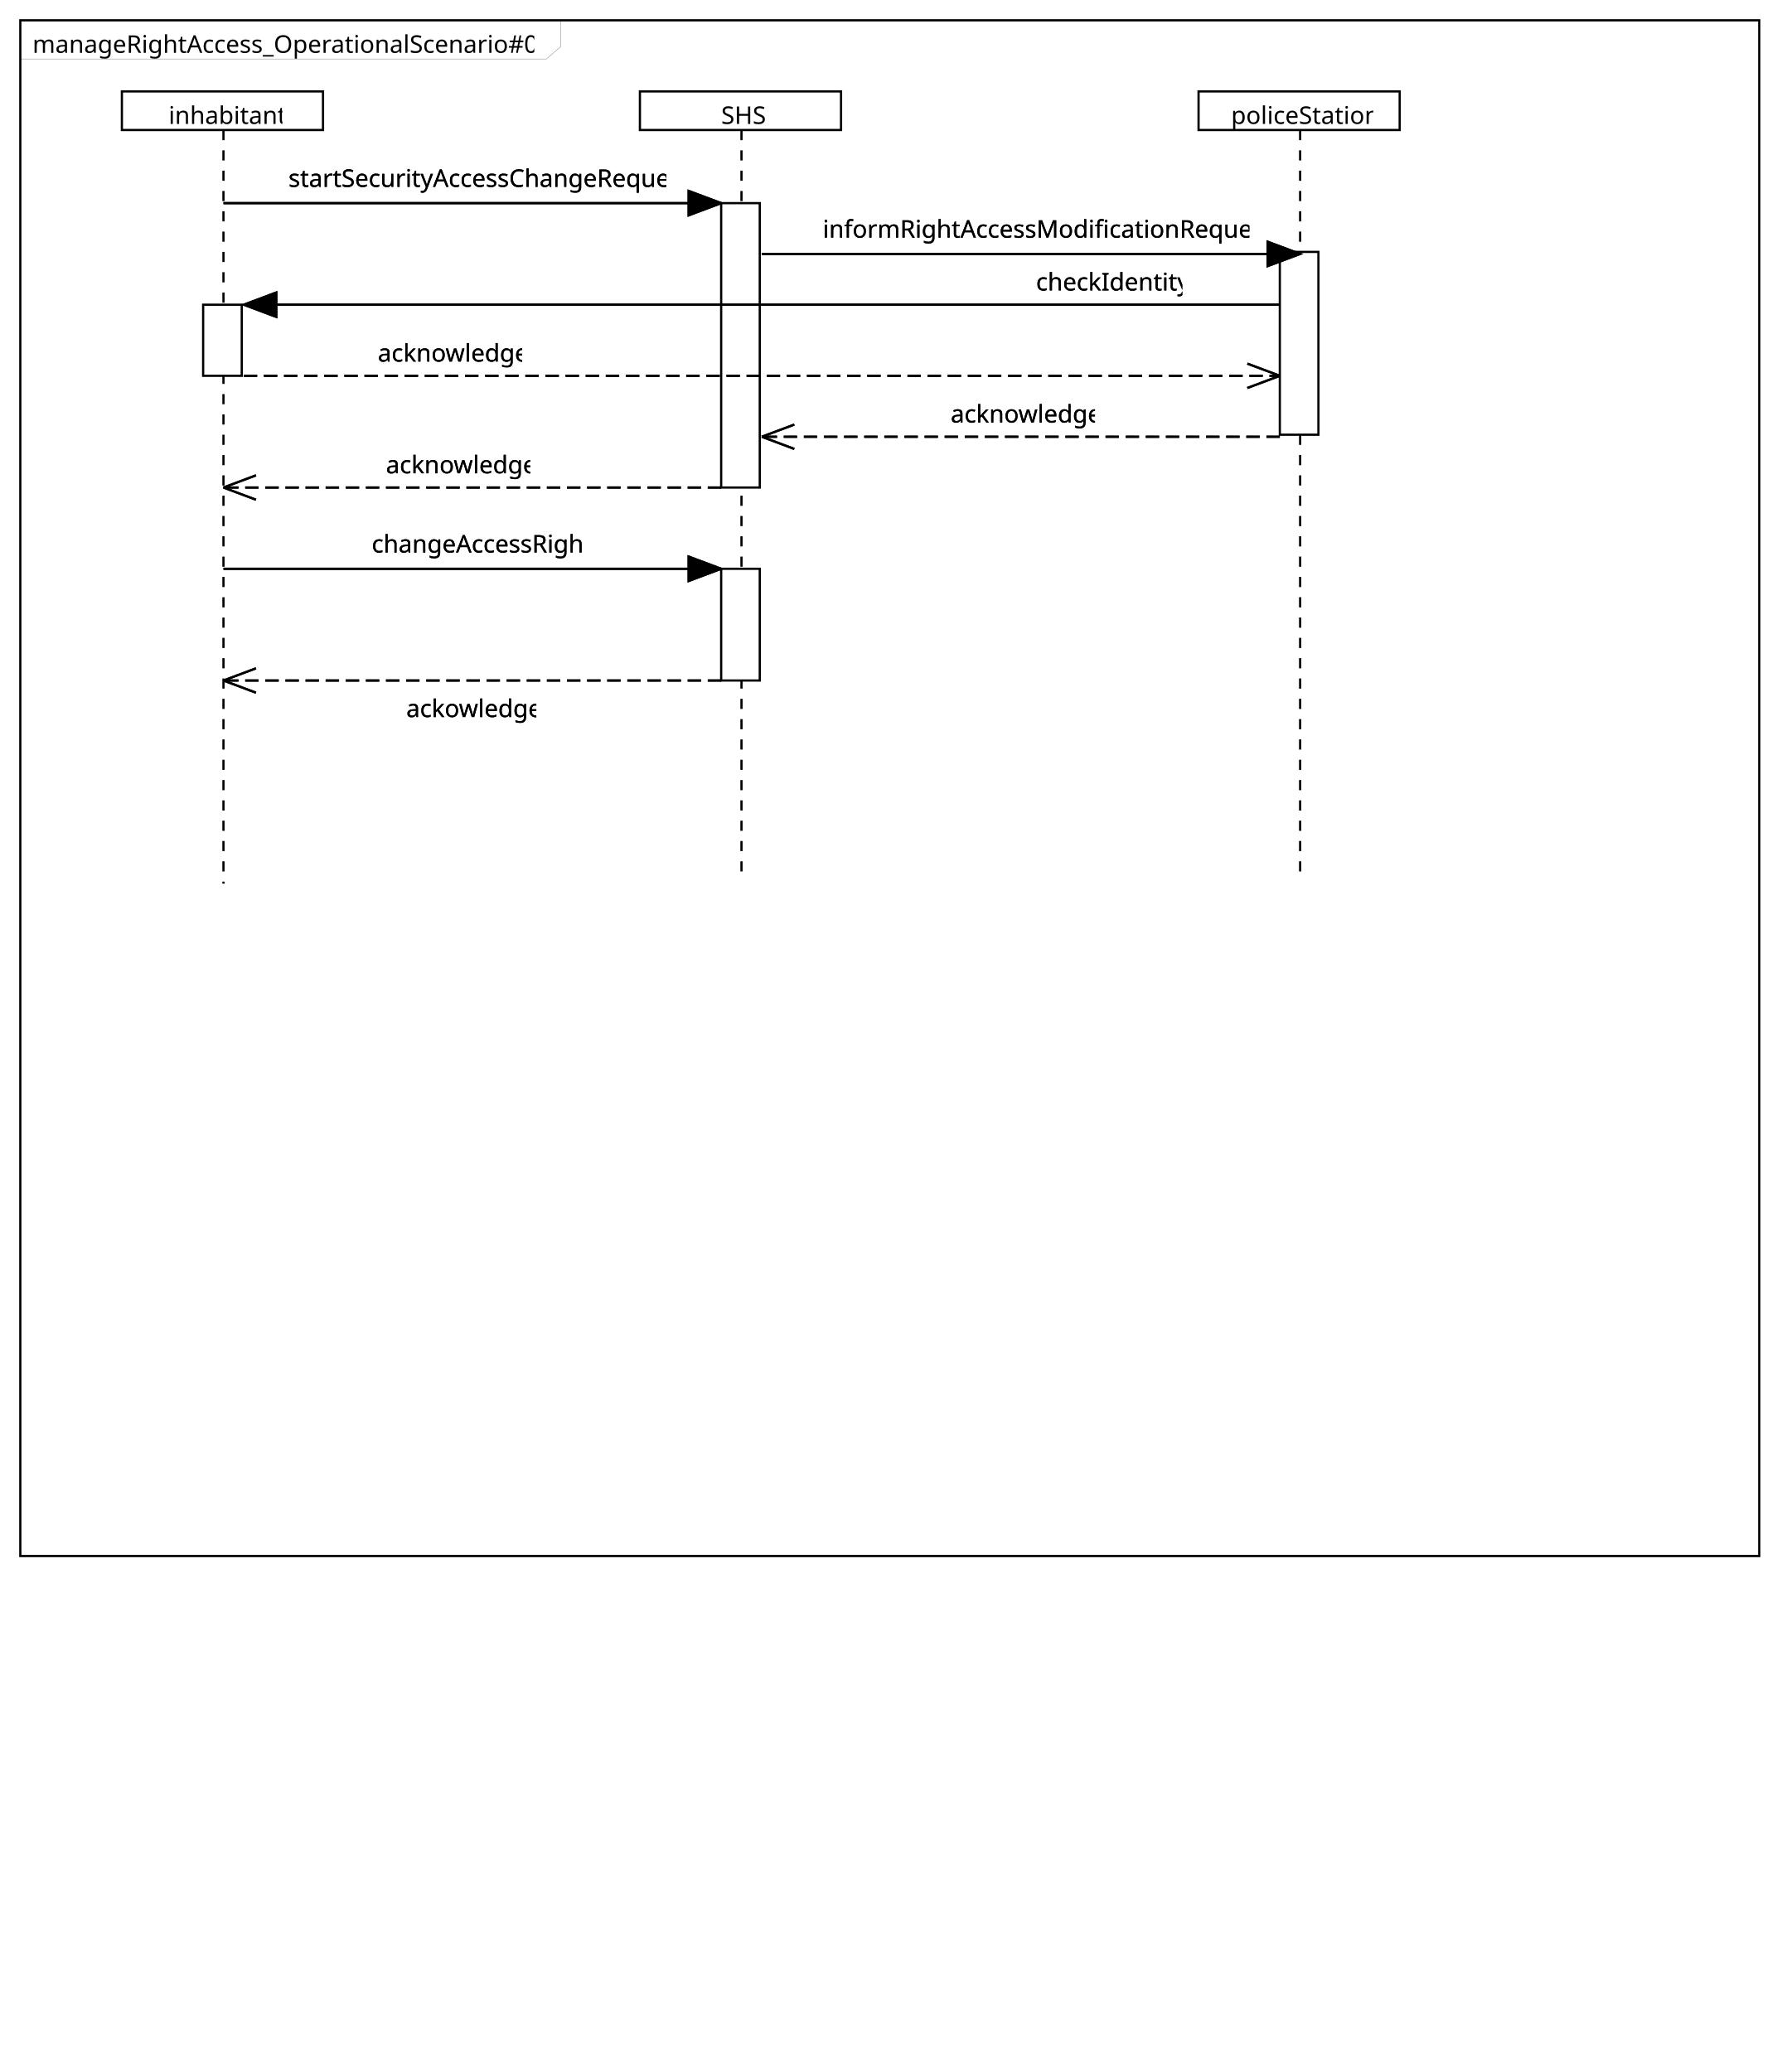
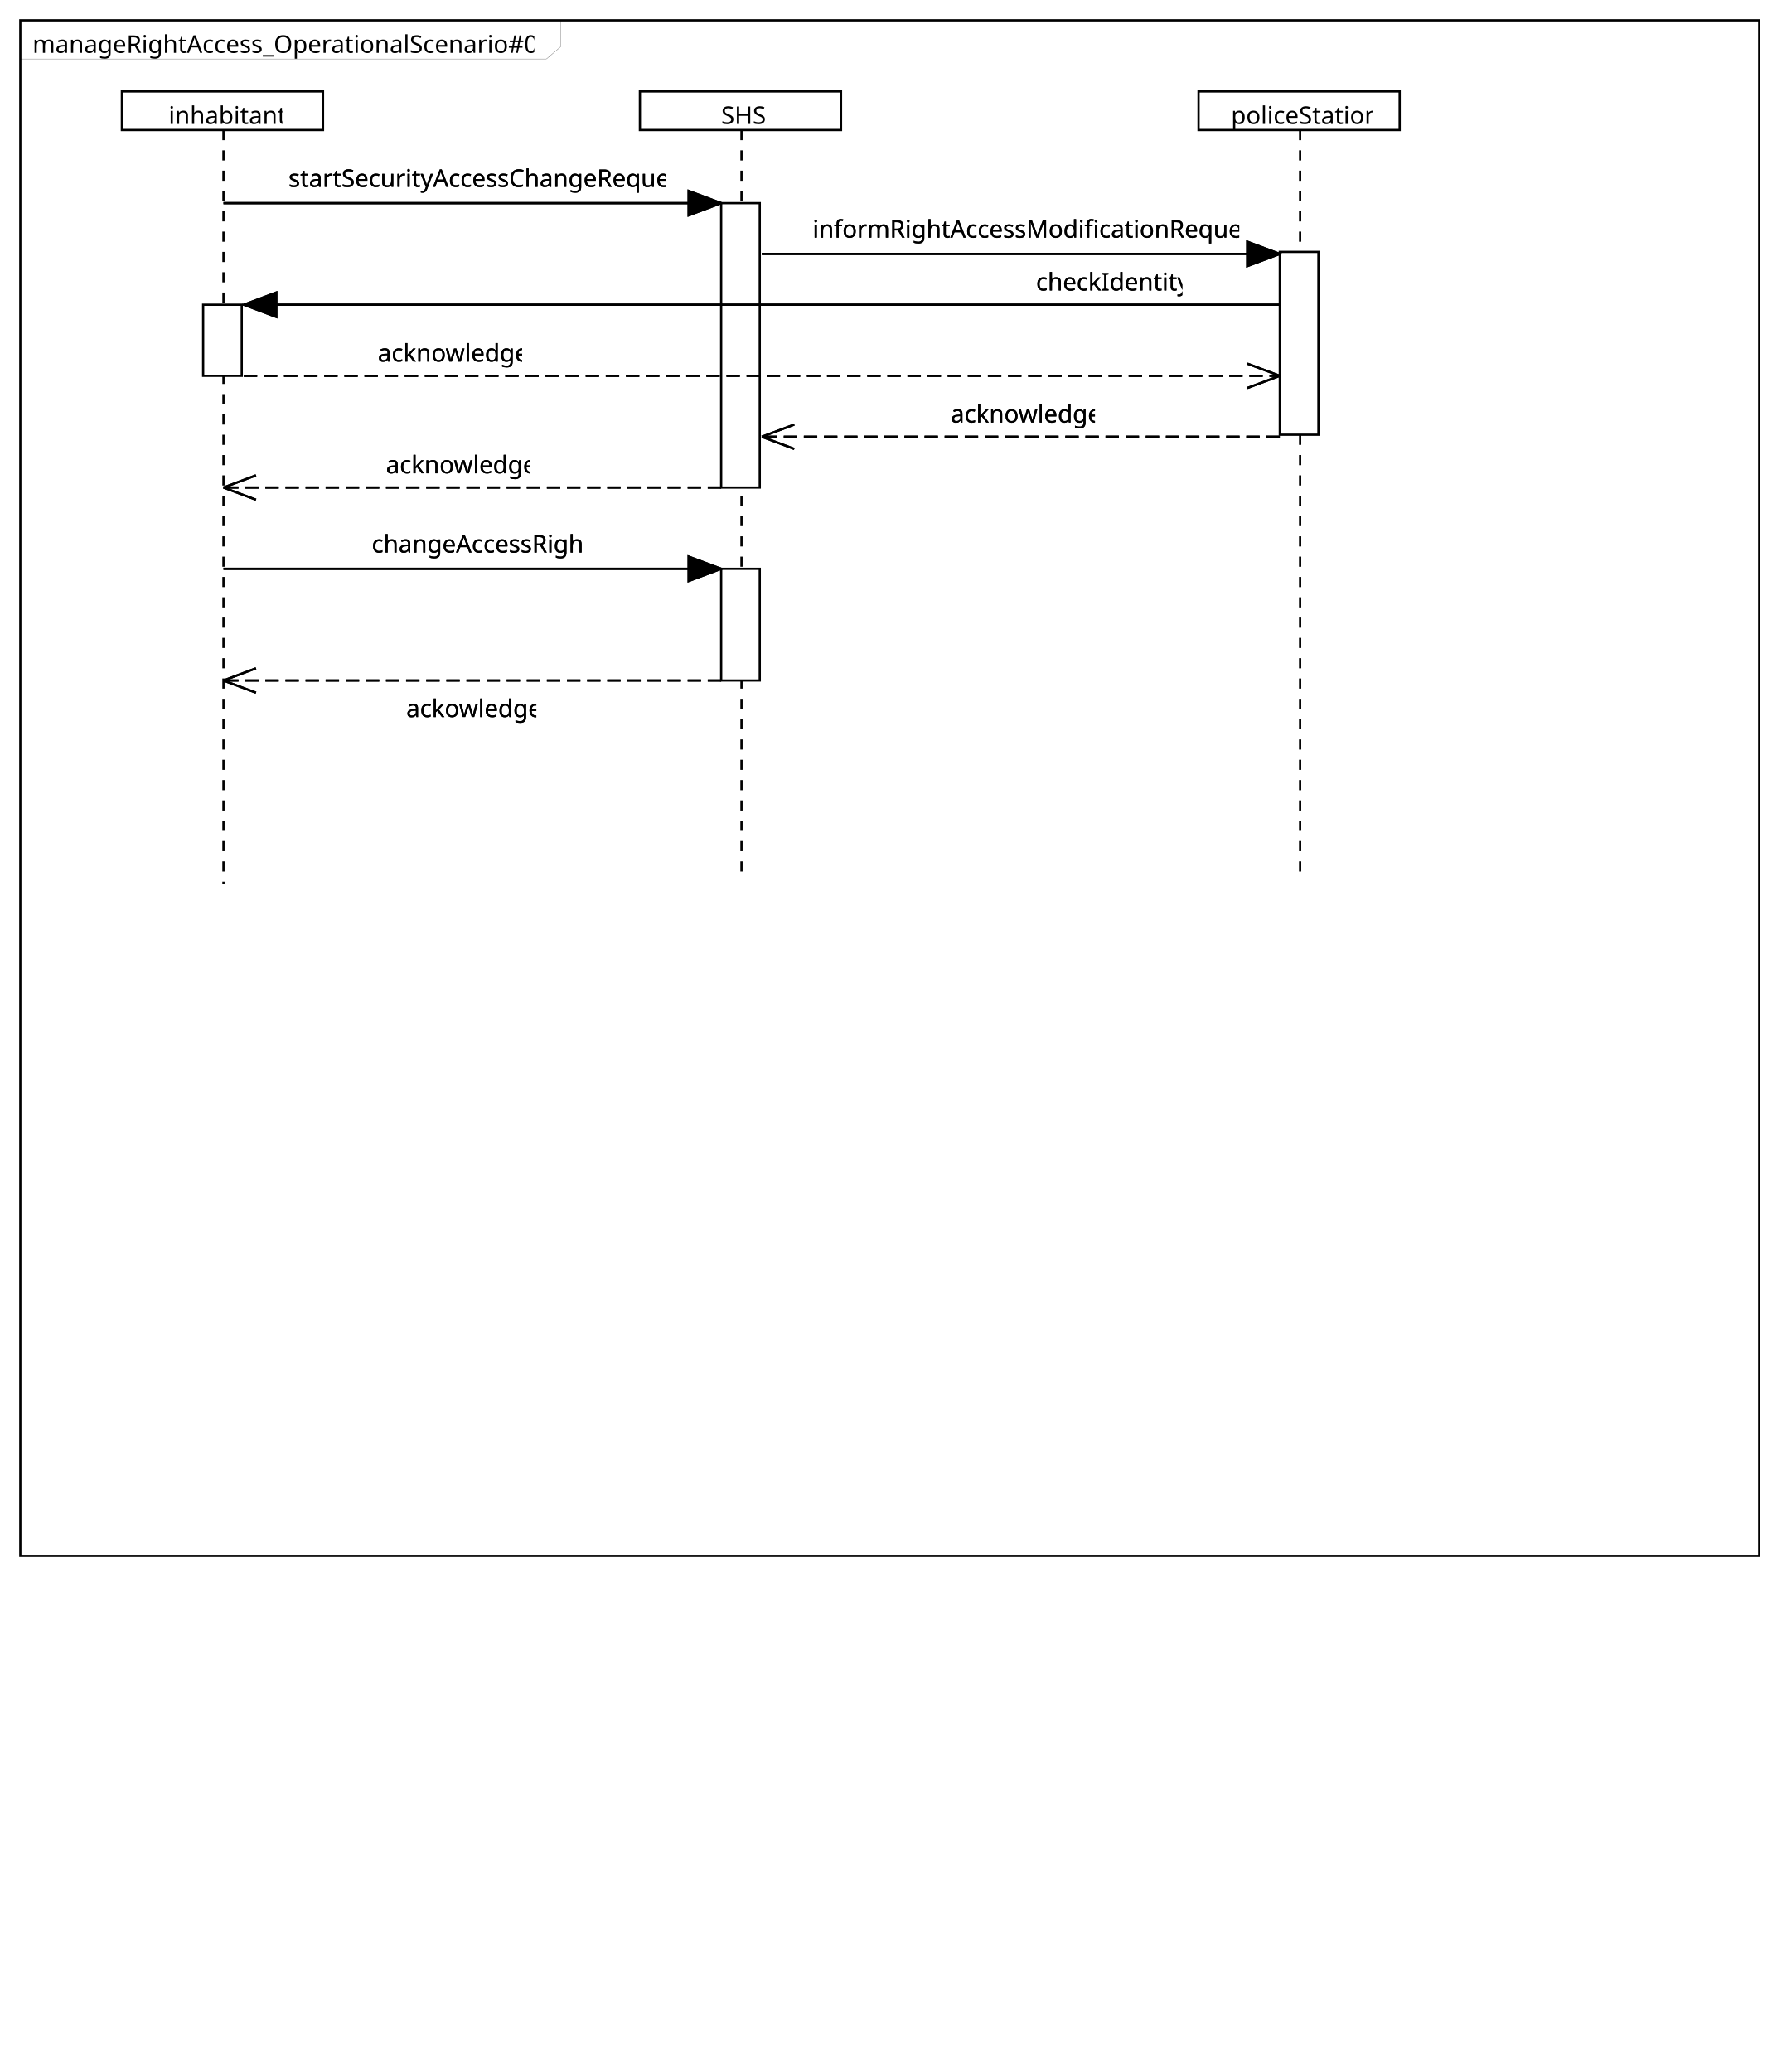
<svg xmlns="http://www.w3.org/2000/svg" xmlns:xlink="http://www.w3.org/1999/xlink" stroke-dasharray="none" shape-rendering="auto" font-family="'Dialog'" width="877" text-rendering="auto" fill-opacity="1" contentScriptType="text/ecmascript" color-interpolation="auto" color-rendering="auto" preserveAspectRatio="xMidYMid meet" font-size="12" viewBox="0 0 877 1020" fill="black" stroke="black" image-rendering="auto" stroke-miterlimit="10" zoomAndPan="magnify" version="1.0" stroke-linecap="square" stroke-linejoin="miter" contentStyleType="text/css" font-style="normal" height="1020" stroke-width="1" stroke-dashoffset="0" font-weight="normal" stroke-opacity="1">
  <defs id="genericDefs" />
  <g>
    <defs id="defs1">
      <linearGradient x1="10" x2="10" y1="10" gradientUnits="userSpaceOnUse" y2="767" xlink:type="simple" xlink:actuate="onLoad" id="linearGradient1" xlink:show="other" spreadMethod="pad">
        <stop stop-opacity="1" stop-color="white" offset="0%" />
        <stop stop-opacity="1" stop-color="white" offset="100%" />
      </linearGradient>
      <linearGradient x1="60" x2="60" y1="45" gradientUnits="userSpaceOnUse" y2="436" xlink:type="simple" xlink:actuate="onLoad" id="linearGradient2" xlink:show="other" spreadMethod="pad">
        <stop stop-opacity="1" stop-color="white" offset="0%" />
        <stop stop-opacity="1" stop-color="white" offset="100%" />
      </linearGradient>
      <linearGradient x1="100" x2="100" y1="150" gradientUnits="userSpaceOnUse" y2="186" xlink:type="simple" xlink:actuate="onLoad" id="linearGradient3" xlink:show="other" spreadMethod="pad">
        <stop stop-opacity="1" stop-color="white" offset="0%" />
        <stop stop-opacity="1" stop-color="white" offset="100%" />
      </linearGradient>
      <linearGradient x1="315" x2="315" y1="45" gradientUnits="userSpaceOnUse" y2="431" xlink:type="simple" xlink:actuate="onLoad" id="linearGradient4" xlink:show="other" spreadMethod="pad">
        <stop stop-opacity="1" stop-color="white" offset="0%" />
        <stop stop-opacity="1" stop-color="white" offset="100%" />
      </linearGradient>
      <linearGradient x1="355" x2="355" y1="100" gradientUnits="userSpaceOnUse" y2="241" xlink:type="simple" xlink:actuate="onLoad" id="linearGradient5" xlink:show="other" spreadMethod="pad">
        <stop stop-opacity="1" stop-color="white" offset="0%" />
        <stop stop-opacity="1" stop-color="white" offset="100%" />
      </linearGradient>
      <linearGradient x1="355" x2="355" y1="280" gradientUnits="userSpaceOnUse" y2="336" xlink:type="simple" xlink:actuate="onLoad" id="linearGradient6" xlink:show="other" spreadMethod="pad">
        <stop stop-opacity="1" stop-color="white" offset="0%" />
        <stop stop-opacity="1" stop-color="white" offset="100%" />
      </linearGradient>
      <linearGradient x1="590" x2="590" y1="45" gradientUnits="userSpaceOnUse" y2="431" xlink:type="simple" xlink:actuate="onLoad" id="linearGradient7" xlink:show="other" spreadMethod="pad">
        <stop stop-opacity="1" stop-color="white" offset="0%" />
        <stop stop-opacity="1" stop-color="white" offset="100%" />
      </linearGradient>
      <linearGradient x1="630" x2="630" y1="124" gradientUnits="userSpaceOnUse" y2="215" xlink:type="simple" xlink:actuate="onLoad" id="linearGradient8" xlink:show="other" spreadMethod="pad">
        <stop stop-opacity="1" stop-color="white" offset="0%" />
        <stop stop-opacity="1" stop-color="white" offset="100%" />
      </linearGradient>
      <clipPath clipPathUnits="userSpaceOnUse" id="clipPath1">
        <path d="M10 10 L10 766 L866 766 L866 10 Z" />
      </clipPath>
      <clipPath clipPathUnits="userSpaceOnUse" id="clipPath2">
        <path d="M7 7 L870 7 L870 770 L7 770 L7 7 Z" />
      </clipPath>
      <clipPath clipPathUnits="userSpaceOnUse" id="clipPath3">
        <path d="M15 12 L263 12 L263 30 L15 30 L15 12 Z" />
      </clipPath>
      <clipPath clipPathUnits="userSpaceOnUse" id="clipPath4">
        <path d="M59 44 L161 44 L161 437 L59 437 L59 44 Z" />
      </clipPath>
      <clipPath clipPathUnits="userSpaceOnUse" id="clipPath5">
        <path d="M60 45 L60 435 L159 435 L159 45 Z" />
      </clipPath>
      <clipPath clipPathUnits="userSpaceOnUse" id="clipPath6">
        <path d="M82 47 L139 47 L139 65 L82 65 L82 47 Z" />
      </clipPath>
      <clipPath clipPathUnits="userSpaceOnUse" id="clipPath7">
        <path d="M100 150 L100 185 L119 185 L119 150 Z" />
      </clipPath>
      <clipPath clipPathUnits="userSpaceOnUse" id="clipPath8">
        <path d="M99 149 L121 149 L121 187 L99 187 L99 149 Z" />
      </clipPath>
      <clipPath clipPathUnits="userSpaceOnUse" id="clipPath9">
        <path d="M314 44 L416 44 L416 432 L314 432 L314 44 Z" />
      </clipPath>
      <clipPath clipPathUnits="userSpaceOnUse" id="clipPath10">
        <path d="M315 45 L315 430 L414 430 L414 45 Z" />
      </clipPath>
      <clipPath clipPathUnits="userSpaceOnUse" id="clipPath11">
        <path d="M354 47 L378 47 L378 65 L354 65 L354 47 Z" />
      </clipPath>
      <clipPath clipPathUnits="userSpaceOnUse" id="clipPath12">
        <path d="M355 100 L355 240 L374 240 L374 100 Z" />
      </clipPath>
      <clipPath clipPathUnits="userSpaceOnUse" id="clipPath13">
        <path d="M354 99 L376 99 L376 242 L354 242 L354 99 Z" />
      </clipPath>
      <clipPath clipPathUnits="userSpaceOnUse" id="clipPath14">
        <path d="M355 280 L355 335 L374 335 L374 280 Z" />
      </clipPath>
      <clipPath clipPathUnits="userSpaceOnUse" id="clipPath15">
        <path d="M354 279 L376 279 L376 337 L354 337 L354 279 Z" />
      </clipPath>
      <clipPath clipPathUnits="userSpaceOnUse" id="clipPath16">
        <path d="M589 44 L691 44 L691 432 L589 432 L589 44 Z" />
      </clipPath>
      <clipPath clipPathUnits="userSpaceOnUse" id="clipPath17">
        <path d="M590 45 L590 430 L689 430 L689 45 Z" />
      </clipPath>
      <clipPath clipPathUnits="userSpaceOnUse" id="clipPath18">
        <path d="M605 47 L676 47 L676 65 L605 65 L605 47 Z" />
      </clipPath>
      <clipPath clipPathUnits="userSpaceOnUse" id="clipPath19">
        <path d="M630 124 L630 214 L649 214 L649 124 Z" />
      </clipPath>
      <clipPath clipPathUnits="userSpaceOnUse" id="clipPath20">
        <path d="M629 123 L651 123 L651 216 L629 216 L629 123 Z" />
      </clipPath>
      <clipPath clipPathUnits="userSpaceOnUse" id="clipPath21">
        <path d="M9 9 L868 9 L868 768 L9 768 L9 9 Z" />
      </clipPath>
      <clipPath clipPathUnits="userSpaceOnUse" id="clipPath22">
        <path d="M-1 -1 L878 -1 L878 1021 L-1 1021 L-1 -1 Z" />
      </clipPath>
      <clipPath clipPathUnits="userSpaceOnUse" id="clipPath23">
+         <path d="M399 103 L610 103 L610 121 L399 121 L399 103 Z" />
+       </clipPath>
+       <clipPath clipPathUnits="userSpaceOnUse" id="clipPath24">
+         <path d="M613 118 L632 118 L632 133 L613 133 L613 118 Z" />
+       </clipPath>
+       <clipPath clipPathUnits="userSpaceOnUse" id="clipPath25">
+         <path d="M189 219 L261 219 L261 237 L189 237 L189 219 Z" />
+       </clipPath>
+       <clipPath clipPathUnits="userSpaceOnUse" id="clipPath26">
+         <path d="M109 233 L128 233 L128 248 L109 248 L109 233 Z" />
+       </clipPath>
+       <clipPath clipPathUnits="userSpaceOnUse" id="clipPath27">
+         <path d="M199 339 L264 339 L264 357 L199 357 L199 339 Z" />
+       </clipPath>
+       <clipPath clipPathUnits="userSpaceOnUse" id="clipPath28">
+         <path d="M109 328 L128 328 L128 343 L109 343 L109 328 Z" />
+       </clipPath>
+       <clipPath clipPathUnits="userSpaceOnUse" id="clipPath29">
+         <path d="M141 78 L328 78 L328 96 L141 96 L141 78 Z" />
+       </clipPath>
+       <clipPath clipPathUnits="userSpaceOnUse" id="clipPath30">
+         <path d="M338 93 L357 93 L357 108 L338 108 L338 93 Z" />
+       </clipPath>
+       <clipPath clipPathUnits="userSpaceOnUse" id="clipPath31">
        <path d="M185 164 L257 164 L257 182 L185 182 L185 164 Z" />
      </clipPath>
-       <clipPath clipPathUnits="userSpaceOnUse" id="clipPath24">
+       <clipPath clipPathUnits="userSpaceOnUse" id="clipPath32">
        <path d="M613 178 L632 178 L632 193 L613 193 L613 178 Z" />
      </clipPath>
-       <clipPath clipPathUnits="userSpaceOnUse" id="clipPath25">
-         <path d="M404 103 L615 103 L615 121 L404 121 L404 103 Z" />
-       </clipPath>
-       <clipPath clipPathUnits="userSpaceOnUse" id="clipPath26">
-         <path d="M623 118 L642 118 L642 133 L623 133 L623 118 Z" />
-       </clipPath>
-       <clipPath clipPathUnits="userSpaceOnUse" id="clipPath27">
+       <clipPath clipPathUnits="userSpaceOnUse" id="clipPath33">
+         <path d="M182 258 L287 258 L287 276 L182 276 L182 258 Z" />
+       </clipPath>
+       <clipPath clipPathUnits="userSpaceOnUse" id="clipPath34">
+         <path d="M338 273 L357 273 L357 288 L338 288 L338 273 Z" />
+       </clipPath>
+       <clipPath clipPathUnits="userSpaceOnUse" id="clipPath35">
        <path d="M467 194 L539 194 L539 212 L467 212 L467 194 Z" />
      </clipPath>
-       <clipPath clipPathUnits="userSpaceOnUse" id="clipPath28">
+       <clipPath clipPathUnits="userSpaceOnUse" id="clipPath36">
        <path d="M374 208 L393 208 L393 223 L374 223 L374 208 Z" />
      </clipPath>
-       <clipPath clipPathUnits="userSpaceOnUse" id="clipPath29">
-         <path d="M182 258 L287 258 L287 276 L182 276 L182 258 Z" />
-       </clipPath>
-       <clipPath clipPathUnits="userSpaceOnUse" id="clipPath30">
-         <path d="M338 273 L357 273 L357 288 L338 288 L338 273 Z" />
-       </clipPath>
-       <clipPath clipPathUnits="userSpaceOnUse" id="clipPath31">
+       <clipPath clipPathUnits="userSpaceOnUse" id="clipPath37">
        <path d="M509 129 L582 129 L582 147 L509 147 L509 129 Z" />
      </clipPath>
-       <clipPath clipPathUnits="userSpaceOnUse" id="clipPath32">
+       <clipPath clipPathUnits="userSpaceOnUse" id="clipPath38">
        <path d="M119 143 L138 143 L138 158 L119 158 L119 143 Z" />
-       </clipPath>
-       <clipPath clipPathUnits="userSpaceOnUse" id="clipPath33">
-         <path d="M189 219 L261 219 L261 237 L189 237 L189 219 Z" />
-       </clipPath>
-       <clipPath clipPathUnits="userSpaceOnUse" id="clipPath34">
-         <path d="M109 233 L128 233 L128 248 L109 248 L109 233 Z" />
-       </clipPath>
-       <clipPath clipPathUnits="userSpaceOnUse" id="clipPath35">
-         <path d="M199 339 L264 339 L264 357 L199 357 L199 339 Z" />
-       </clipPath>
-       <clipPath clipPathUnits="userSpaceOnUse" id="clipPath36">
-         <path d="M109 328 L128 328 L128 343 L109 343 L109 328 Z" />
-       </clipPath>
-       <clipPath clipPathUnits="userSpaceOnUse" id="clipPath37">
-         <path d="M141 78 L328 78 L328 96 L141 96 L141 78 Z" />
-       </clipPath>
-       <clipPath clipPathUnits="userSpaceOnUse" id="clipPath38">
-         <path d="M338 93 L357 93 L357 108 L338 108 L338 93 Z" />
      </clipPath>
    </defs>
    <g fill="url(#linearGradient1)" font-family="'Segoe UI'" stroke-linejoin="round" stroke="url(#linearGradient1)" stroke-width="0" stroke-miterlimit="0">
      <rect x="10" y="10" clip-path="url(#clipPath1)" width="857" height="757" stroke="none" />
    </g>
    <g stroke-width="0.1" font-family="'Segoe UI'" stroke-linecap="butt">
      <line clip-path="url(#clipPath2)" fill="none" x1="276" x2="276" y1="10" y2="23" />
      <line clip-path="url(#clipPath2)" fill="none" x1="276" x2="276" y1="23" y2="23" />
      <line clip-path="url(#clipPath2)" fill="none" x1="276" x2="269" y1="23" y2="29" />
      <line clip-path="url(#clipPath2)" fill="none" x1="269" x2="269" y1="29" y2="29" />
      <line clip-path="url(#clipPath2)" fill="none" x1="269" x2="10" y1="29" y2="29" />
      <text xml:space="preserve" x="16" y="26" clip-path="url(#clipPath3)" stroke="none">manageRightAccess_OperationalScenario#01  </text>
      <rect x="60" y="45" clip-path="url(#clipPath4)" fill="none" width="99" height="19" stroke-width="1.1" />
      <line clip-path="url(#clipPath4)" fill="none" x1="110" x2="110" y1="64" y2="435" stroke-dasharray="5,5" stroke-width="1.1" />
    </g>
    <g stroke-linecap="butt" fill="url(#linearGradient2)" font-family="'Segoe UI'" stroke-dasharray="5,5" stroke="url(#linearGradient2)" stroke-width="1.1">
      <rect x="60" y="45" clip-path="url(#clipPath5)" width="100" opacity="0" height="391" stroke="none" />
      <text x="83" y="61" clip-path="url(#clipPath6)" fill="black" stroke="none" xml:space="preserve">inhabitant</text>
      <rect x="100" y="150" clip-path="url(#clipPath7)" fill="url(#linearGradient3)" width="20" height="36" stroke="none" />
      <rect x="100" y="150" clip-path="url(#clipPath8)" fill="none" width="19" stroke-dasharray="none" rx="0" ry="0" height="35" stroke="black" />
      <rect x="315" y="45" clip-path="url(#clipPath9)" fill="none" width="99" stroke-dasharray="none" height="19" stroke="black" />
      <line clip-path="url(#clipPath9)" fill="none" x1="365" x2="365" y1="64" y2="430" stroke="black" />
      <rect x="315" y="45" clip-path="url(#clipPath10)" fill="url(#linearGradient4)" width="100" opacity="0" height="386" stroke="none" />
      <text x="355" y="61" clip-path="url(#clipPath11)" fill="black" stroke="none" xml:space="preserve">SHS</text>
      <rect x="355" y="100" clip-path="url(#clipPath12)" fill="url(#linearGradient5)" width="20" height="141" stroke="none" />
      <rect x="355" y="100" clip-path="url(#clipPath13)" fill="none" width="19" stroke-dasharray="none" rx="0" ry="0" height="140" stroke="black" />
      <rect x="355" y="280" clip-path="url(#clipPath14)" fill="url(#linearGradient6)" width="20" stroke-dasharray="none" height="56" stroke="none" />
      <rect x="355" y="280" clip-path="url(#clipPath15)" fill="none" width="19" stroke-dasharray="none" rx="0" ry="0" height="55" stroke="black" />
      <rect x="590" y="45" clip-path="url(#clipPath16)" fill="none" width="99" stroke-dasharray="none" height="19" stroke="black" />
      <line clip-path="url(#clipPath16)" fill="none" x1="640" x2="640" y1="64" y2="430" stroke="black" />
      <rect x="590" y="45" clip-path="url(#clipPath17)" fill="url(#linearGradient7)" width="100" opacity="0" height="386" stroke="none" />
      <text x="606" y="61" clip-path="url(#clipPath18)" fill="black" stroke="none" xml:space="preserve">policeStation</text>
      <rect x="630" y="124" clip-path="url(#clipPath19)" fill="url(#linearGradient8)" width="20" height="91" stroke="none" />
      <rect x="630" y="124" clip-path="url(#clipPath20)" fill="none" width="19" stroke-dasharray="none" rx="0" ry="0" height="90" stroke="black" />
      <rect x="10" y="10" clip-path="url(#clipPath21)" fill="none" width="856" stroke-dasharray="none" rx="0" ry="0" height="756" stroke="black" />
    </g>
-     <g text-rendering="optimizeLegibility" stroke-width="1.1" stroke-dasharray="6.6,3.3" font-family="'Segoe UI'" stroke-linecap="butt">
-       <line clip-path="url(#clipPath22)" fill="none" x1="120" x2="630" y1="185" y2="185" />
-       <text xml:space="preserve" x="186" y="178" clip-path="url(#clipPath23)" stroke="none">acknowledge</text>
-       <line clip-path="url(#clipPath24)" fill="none" x1="614" x2="630" y1="191" y2="185" stroke-dasharray="none" />
-       <line clip-path="url(#clipPath24)" fill="none" x1="630" x2="614" y1="185" y2="179" stroke-dasharray="none" />
-       <line clip-path="url(#clipPath22)" fill="none" x1="375" x2="640" y1="125" y2="125" stroke-dasharray="none" />
-       <text x="405" y="117" clip-path="url(#clipPath25)" stroke-dasharray="none" stroke="none" xml:space="preserve">informRightAccessModificationRequest</text>
-       <polygon stroke-dasharray="none" clip-path="url(#clipPath26)" points=" 640 125 624 131 624 119" stroke="none" />
-       <polygon fill="none" stroke-dasharray="none" clip-path="url(#clipPath26)" points=" 640 125 624 131 624 119" />
-       <line clip-path="url(#clipPath22)" fill="none" x1="630" x2="375" y1="215" y2="215" />
-       <text xml:space="preserve" x="468" y="208" clip-path="url(#clipPath27)" stroke="none">acknowledge</text>
-       <line clip-path="url(#clipPath28)" fill="none" x1="391" x2="375" y1="209" y2="215" stroke-dasharray="none" />
-       <line clip-path="url(#clipPath28)" fill="none" x1="375" x2="391" y1="215" y2="221" stroke-dasharray="none" />
-       <line clip-path="url(#clipPath22)" fill="none" x1="110" x2="355" y1="280" y2="280" stroke-dasharray="none" />
-       <text x="183" y="272" clip-path="url(#clipPath29)" stroke-dasharray="none" stroke="none" xml:space="preserve">changeAccessRight</text>
-       <polygon stroke-dasharray="none" clip-path="url(#clipPath30)" points=" 355 280 339 286 339 274" stroke="none" />
-       <polygon fill="none" stroke-dasharray="none" clip-path="url(#clipPath30)" points=" 355 280 339 286 339 274" />
-       <line clip-path="url(#clipPath22)" fill="none" x1="630" x2="120" y1="150" y2="150" stroke-dasharray="none" />
-       <text x="510" y="143" clip-path="url(#clipPath31)" stroke-dasharray="none" stroke="none" xml:space="preserve">checkIdentity</text>
-       <polygon stroke-dasharray="none" clip-path="url(#clipPath32)" points=" 120 150 136 144 136 156" stroke="none" />
-       <polygon fill="none" stroke-dasharray="none" clip-path="url(#clipPath32)" points=" 120 150 136 144 136 156" />
-       <line clip-path="url(#clipPath22)" fill="none" x1="355" x2="110" y1="240" y2="240" />
-       <text xml:space="preserve" x="190" y="233" clip-path="url(#clipPath33)" stroke="none">acknowledge</text>
-       <line clip-path="url(#clipPath34)" fill="none" x1="126" x2="110" y1="234" y2="240" stroke-dasharray="none" />
-       <line clip-path="url(#clipPath34)" fill="none" x1="110" x2="126" y1="240" y2="246" stroke-dasharray="none" />
-       <line clip-path="url(#clipPath22)" fill="none" x1="355" x2="110" y1="335" y2="335" />
-       <text xml:space="preserve" x="200" y="353" clip-path="url(#clipPath35)" stroke="none">ackowledge</text>
-       <line clip-path="url(#clipPath36)" fill="none" x1="126" x2="110" y1="329" y2="335" stroke-dasharray="none" />
-       <line clip-path="url(#clipPath36)" fill="none" x1="110" x2="126" y1="335" y2="341" stroke-dasharray="none" />
-       <line clip-path="url(#clipPath22)" fill="none" x1="110" x2="355" y1="100" y2="100" stroke-dasharray="none" />
-       <text x="142" y="92" clip-path="url(#clipPath37)" stroke-dasharray="none" stroke="none" xml:space="preserve">startSecurityAccessChangeRequest</text>
-       <polygon stroke-dasharray="none" clip-path="url(#clipPath38)" points=" 355 100 339 106 339 94" stroke="none" />
-       <polygon fill="none" stroke-dasharray="none" clip-path="url(#clipPath38)" points=" 355 100 339 106 339 94" />
-       <line clip-path="url(#clipPath22)" fill="none" x1="110" x2="355" y1="100" y2="100" stroke-dasharray="none" />
-       <text x="142" y="92" clip-path="url(#clipPath37)" stroke-dasharray="none" stroke="none" xml:space="preserve">startSecurityAccessChangeRequest</text>
-       <polygon stroke-dasharray="none" clip-path="url(#clipPath38)" points=" 355 100 339 106 339 94" stroke="none" />
-       <polygon fill="none" stroke-dasharray="none" clip-path="url(#clipPath38)" points=" 355 100 339 106 339 94" />
-       <line clip-path="url(#clipPath22)" fill="none" x1="355" x2="110" y1="240" y2="240" />
-       <text xml:space="preserve" x="190" y="233" clip-path="url(#clipPath33)" stroke="none">acknowledge</text>
-       <line clip-path="url(#clipPath34)" fill="none" x1="126" x2="110" y1="234" y2="240" stroke-dasharray="none" />
-       <line clip-path="url(#clipPath34)" fill="none" x1="110" x2="126" y1="240" y2="246" stroke-dasharray="none" />
-       <line clip-path="url(#clipPath22)" fill="none" x1="375" x2="640" y1="125" y2="125" stroke-dasharray="none" />
-       <text x="405" y="117" clip-path="url(#clipPath25)" stroke-dasharray="none" stroke="none" xml:space="preserve">informRightAccessModificationRequest</text>
-       <polygon stroke-dasharray="none" clip-path="url(#clipPath26)" points=" 640 125 624 131 624 119" stroke="none" />
-       <polygon fill="none" stroke-dasharray="none" clip-path="url(#clipPath26)" points=" 640 125 624 131 624 119" />
-       <line clip-path="url(#clipPath22)" fill="none" x1="630" x2="375" y1="215" y2="215" />
-       <text xml:space="preserve" x="468" y="208" clip-path="url(#clipPath27)" stroke="none">acknowledge</text>
-       <line clip-path="url(#clipPath28)" fill="none" x1="391" x2="375" y1="209" y2="215" stroke-dasharray="none" />
-       <line clip-path="url(#clipPath28)" fill="none" x1="375" x2="391" y1="215" y2="221" stroke-dasharray="none" />
-       <line clip-path="url(#clipPath22)" fill="none" x1="630" x2="120" y1="150" y2="150" stroke-dasharray="none" />
-       <text x="510" y="143" clip-path="url(#clipPath31)" stroke-dasharray="none" stroke="none" xml:space="preserve">checkIdentity</text>
-       <polygon stroke-dasharray="none" clip-path="url(#clipPath32)" points=" 120 150 136 144 136 156" stroke="none" />
-       <polygon fill="none" stroke-dasharray="none" clip-path="url(#clipPath32)" points=" 120 150 136 144 136 156" />
-       <line clip-path="url(#clipPath22)" fill="none" x1="120" x2="630" y1="185" y2="185" />
-       <text xml:space="preserve" x="186" y="178" clip-path="url(#clipPath23)" stroke="none">acknowledge</text>
-       <line clip-path="url(#clipPath24)" fill="none" x1="614" x2="630" y1="191" y2="185" stroke-dasharray="none" />
-       <line clip-path="url(#clipPath24)" fill="none" x1="630" x2="614" y1="185" y2="179" stroke-dasharray="none" />
-       <line clip-path="url(#clipPath22)" fill="none" x1="110" x2="355" y1="280" y2="280" stroke-dasharray="none" />
-       <text x="183" y="272" clip-path="url(#clipPath29)" stroke-dasharray="none" stroke="none" xml:space="preserve">changeAccessRight</text>
-       <polygon stroke-dasharray="none" clip-path="url(#clipPath30)" points=" 355 280 339 286 339 274" stroke="none" />
-       <polygon fill="none" stroke-dasharray="none" clip-path="url(#clipPath30)" points=" 355 280 339 286 339 274" />
-       <line clip-path="url(#clipPath22)" fill="none" x1="355" x2="110" y1="335" y2="335" />
-       <text xml:space="preserve" x="200" y="353" clip-path="url(#clipPath35)" stroke="none">ackowledge</text>
-       <line clip-path="url(#clipPath36)" fill="none" x1="126" x2="110" y1="329" y2="335" stroke-dasharray="none" />
-       <line clip-path="url(#clipPath36)" fill="none" x1="110" x2="126" y1="335" y2="341" stroke-dasharray="none" />
+     <g text-rendering="optimizeLegibility" stroke-width="1.1" font-family="'Segoe UI'" stroke-linecap="butt">
+       <line clip-path="url(#clipPath22)" fill="none" x1="375" x2="630" y1="125" y2="125" />
+       <text xml:space="preserve" x="400" y="117" clip-path="url(#clipPath23)" stroke="none">informRightAccessModificationRequest</text>
+       <polygon clip-path="url(#clipPath24)" points=" 630 125 614 131 614 119" stroke="none" />
+       <polygon fill="none" clip-path="url(#clipPath24)" points=" 630 125 614 131 614 119" />
+       <line clip-path="url(#clipPath22)" fill="none" x1="355" x2="110" y1="240" y2="240" stroke-dasharray="6.6,3.3" />
+       <text x="190" y="233" clip-path="url(#clipPath25)" stroke-dasharray="6.6,3.3" stroke="none" xml:space="preserve">acknowledge</text>
+       <line clip-path="url(#clipPath26)" fill="none" x1="126" x2="110" y1="234" y2="240" />
+       <line clip-path="url(#clipPath26)" fill="none" x1="110" x2="126" y1="240" y2="246" />
+       <line clip-path="url(#clipPath22)" fill="none" x1="355" x2="110" y1="335" y2="335" stroke-dasharray="6.6,3.3" />
+       <text x="200" y="353" clip-path="url(#clipPath27)" stroke-dasharray="6.6,3.3" stroke="none" xml:space="preserve">ackowledge</text>
+       <line clip-path="url(#clipPath28)" fill="none" x1="126" x2="110" y1="329" y2="335" />
+       <line clip-path="url(#clipPath28)" fill="none" x1="110" x2="126" y1="335" y2="341" />
+       <line clip-path="url(#clipPath22)" fill="none" x1="110" x2="355" y1="100" y2="100" />
+       <text xml:space="preserve" x="142" y="92" clip-path="url(#clipPath29)" stroke="none">startSecurityAccessChangeRequest</text>
+       <polygon clip-path="url(#clipPath30)" points=" 355 100 339 106 339 94" stroke="none" />
+       <polygon fill="none" clip-path="url(#clipPath30)" points=" 355 100 339 106 339 94" />
+       <line clip-path="url(#clipPath22)" fill="none" x1="120" x2="630" y1="185" y2="185" stroke-dasharray="6.6,3.3" />
+       <text x="186" y="178" clip-path="url(#clipPath31)" stroke-dasharray="6.6,3.3" stroke="none" xml:space="preserve">acknowledge</text>
+       <line clip-path="url(#clipPath32)" fill="none" x1="614" x2="630" y1="191" y2="185" />
+       <line clip-path="url(#clipPath32)" fill="none" x1="630" x2="614" y1="185" y2="179" />
+       <line clip-path="url(#clipPath22)" fill="none" x1="110" x2="355" y1="280" y2="280" />
+       <text xml:space="preserve" x="183" y="272" clip-path="url(#clipPath33)" stroke="none">changeAccessRight</text>
+       <polygon clip-path="url(#clipPath34)" points=" 355 280 339 286 339 274" stroke="none" />
+       <polygon fill="none" clip-path="url(#clipPath34)" points=" 355 280 339 286 339 274" />
+       <line clip-path="url(#clipPath22)" fill="none" x1="630" x2="375" y1="215" y2="215" stroke-dasharray="6.6,3.3" />
+       <text x="468" y="208" clip-path="url(#clipPath35)" stroke-dasharray="6.6,3.3" stroke="none" xml:space="preserve">acknowledge</text>
+       <line clip-path="url(#clipPath36)" fill="none" x1="391" x2="375" y1="209" y2="215" />
+       <line clip-path="url(#clipPath36)" fill="none" x1="375" x2="391" y1="215" y2="221" />
+       <line clip-path="url(#clipPath22)" fill="none" x1="630" x2="120" y1="150" y2="150" />
+       <text xml:space="preserve" x="510" y="143" clip-path="url(#clipPath37)" stroke="none">checkIdentity</text>
+       <polygon clip-path="url(#clipPath38)" points=" 120 150 136 144 136 156" stroke="none" />
+       <polygon fill="none" clip-path="url(#clipPath38)" points=" 120 150 136 144 136 156" />
+       <line clip-path="url(#clipPath22)" fill="none" x1="110" x2="355" y1="100" y2="100" />
+       <text xml:space="preserve" x="142" y="92" clip-path="url(#clipPath29)" stroke="none">startSecurityAccessChangeRequest</text>
+       <polygon clip-path="url(#clipPath30)" points=" 355 100 339 106 339 94" stroke="none" />
+       <polygon fill="none" clip-path="url(#clipPath30)" points=" 355 100 339 106 339 94" />
+       <line clip-path="url(#clipPath22)" fill="none" x1="355" x2="110" y1="240" y2="240" stroke-dasharray="6.6,3.3" />
+       <text x="190" y="233" clip-path="url(#clipPath25)" stroke-dasharray="6.6,3.3" stroke="none" xml:space="preserve">acknowledge</text>
+       <line clip-path="url(#clipPath26)" fill="none" x1="126" x2="110" y1="234" y2="240" />
+       <line clip-path="url(#clipPath26)" fill="none" x1="110" x2="126" y1="240" y2="246" />
+       <line clip-path="url(#clipPath22)" fill="none" x1="375" x2="630" y1="125" y2="125" />
+       <text xml:space="preserve" x="400" y="117" clip-path="url(#clipPath23)" stroke="none">informRightAccessModificationRequest</text>
+       <polygon clip-path="url(#clipPath24)" points=" 630 125 614 131 614 119" stroke="none" />
+       <polygon fill="none" clip-path="url(#clipPath24)" points=" 630 125 614 131 614 119" />
+       <line clip-path="url(#clipPath22)" fill="none" x1="630" x2="375" y1="215" y2="215" stroke-dasharray="6.6,3.3" />
+       <text x="468" y="208" clip-path="url(#clipPath35)" stroke-dasharray="6.6,3.3" stroke="none" xml:space="preserve">acknowledge</text>
+       <line clip-path="url(#clipPath36)" fill="none" x1="391" x2="375" y1="209" y2="215" />
+       <line clip-path="url(#clipPath36)" fill="none" x1="375" x2="391" y1="215" y2="221" />
+       <line clip-path="url(#clipPath22)" fill="none" x1="630" x2="120" y1="150" y2="150" />
+       <text xml:space="preserve" x="510" y="143" clip-path="url(#clipPath37)" stroke="none">checkIdentity</text>
+       <polygon clip-path="url(#clipPath38)" points=" 120 150 136 144 136 156" stroke="none" />
+       <polygon fill="none" clip-path="url(#clipPath38)" points=" 120 150 136 144 136 156" />
+       <line clip-path="url(#clipPath22)" fill="none" x1="120" x2="630" y1="185" y2="185" stroke-dasharray="6.6,3.3" />
+       <text x="186" y="178" clip-path="url(#clipPath31)" stroke-dasharray="6.6,3.3" stroke="none" xml:space="preserve">acknowledge</text>
+       <line clip-path="url(#clipPath32)" fill="none" x1="614" x2="630" y1="191" y2="185" />
+       <line clip-path="url(#clipPath32)" fill="none" x1="630" x2="614" y1="185" y2="179" />
+       <line clip-path="url(#clipPath22)" fill="none" x1="110" x2="355" y1="280" y2="280" />
+       <text xml:space="preserve" x="183" y="272" clip-path="url(#clipPath33)" stroke="none">changeAccessRight</text>
+       <polygon clip-path="url(#clipPath34)" points=" 355 280 339 286 339 274" stroke="none" />
+       <polygon fill="none" clip-path="url(#clipPath34)" points=" 355 280 339 286 339 274" />
+       <line clip-path="url(#clipPath22)" fill="none" x1="355" x2="110" y1="335" y2="335" stroke-dasharray="6.6,3.3" />
+       <text x="200" y="353" clip-path="url(#clipPath27)" stroke-dasharray="6.6,3.3" stroke="none" xml:space="preserve">ackowledge</text>
+       <line clip-path="url(#clipPath28)" fill="none" x1="126" x2="110" y1="329" y2="335" />
+       <line clip-path="url(#clipPath28)" fill="none" x1="110" x2="126" y1="335" y2="341" />
    </g>
  </g>
</svg>
